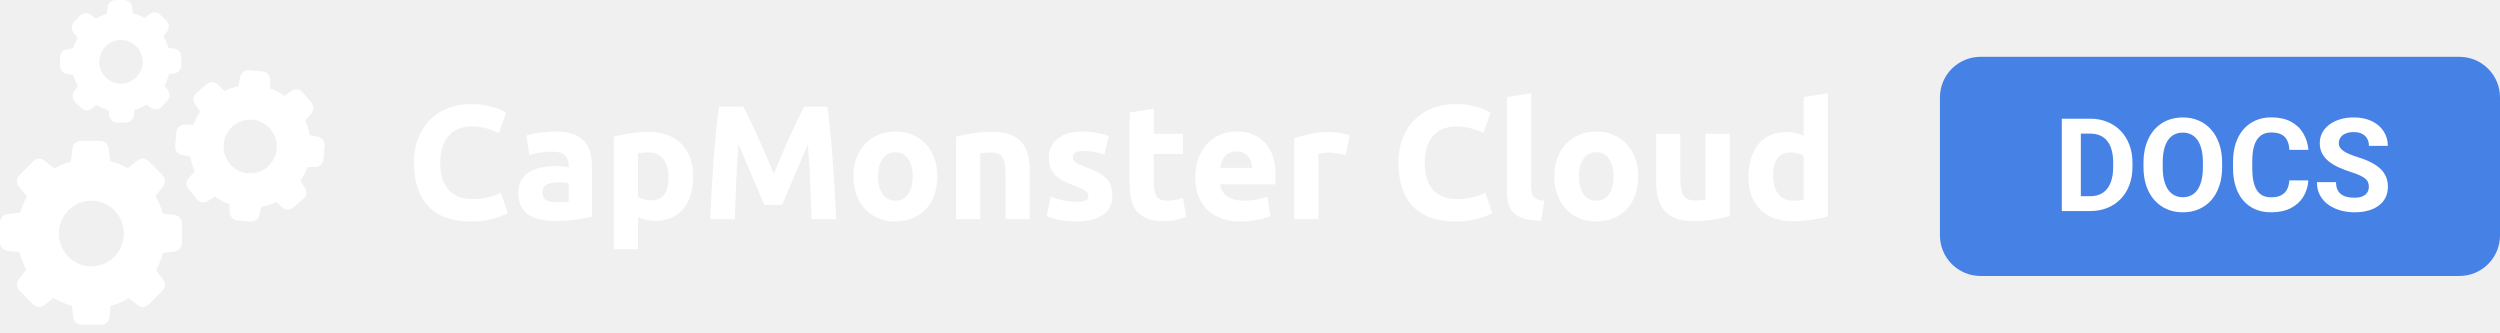
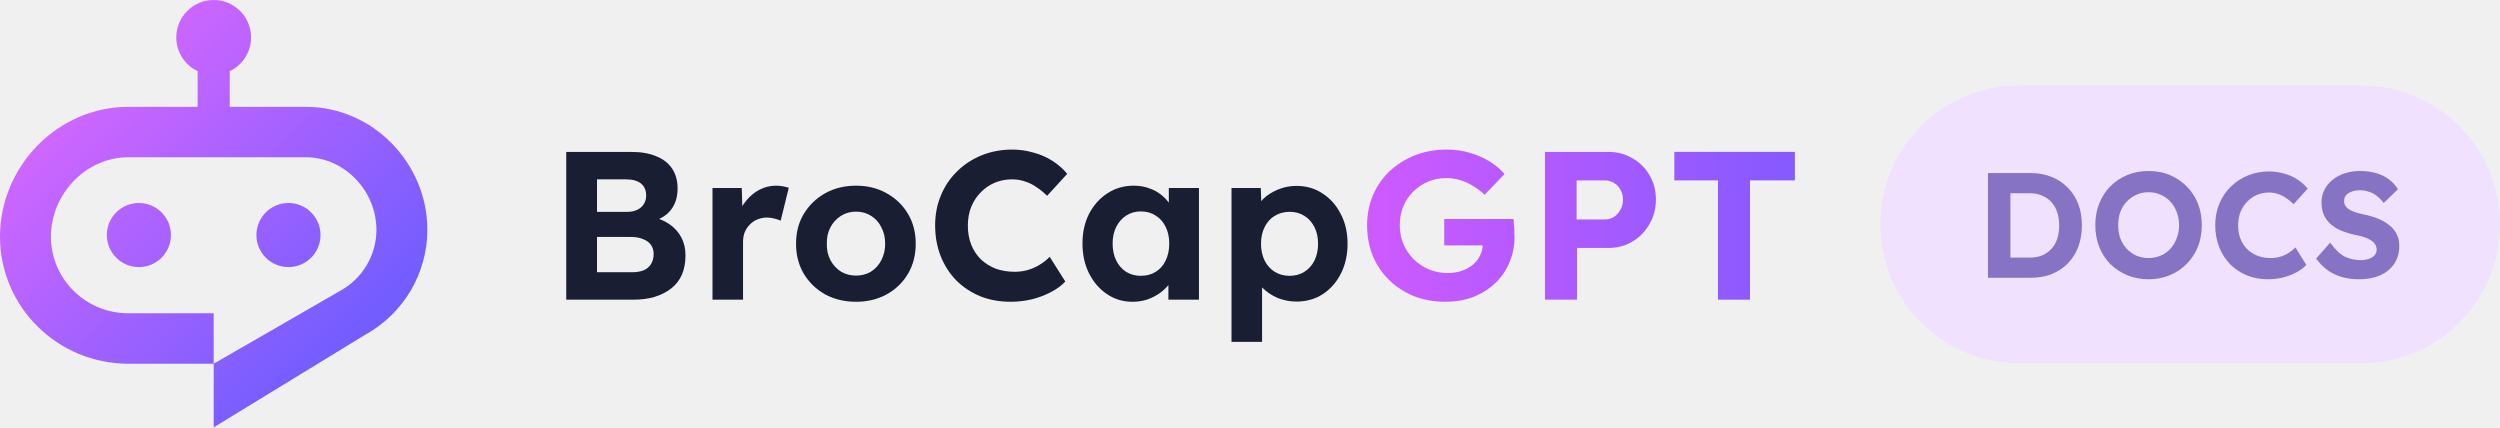
- <svg xmlns="http://www.w3.org/2000/svg" width="308" height="41" viewBox="0 0 308 41" fill="none">
-   <path d="M2.482 26.2C2.681 25.511 2.957 24.848 3.306 24.225L2.312 22.959C1.987 22.545 2.024 21.955 2.389 21.582L4.101 19.852C4.47 19.48 5.054 19.447 5.463 19.775L6.709 20.77C7.35 20.398 8.031 20.107 8.741 19.902L8.927 18.283C8.988 17.759 9.426 17.365 9.945 17.365H12.367C12.886 17.365 13.324 17.759 13.385 18.283L13.563 19.844C14.326 20.045 15.056 20.344 15.742 20.733L16.946 19.77C17.356 19.443 17.94 19.48 18.309 19.848L20.021 21.578C20.39 21.951 20.422 22.541 20.098 22.954L19.161 24.155C19.55 24.835 19.854 25.561 20.057 26.319L21.501 26.487C22.02 26.548 22.41 26.991 22.41 27.515V29.962C22.41 30.486 22.02 30.929 21.501 30.99L20.077 31.158C19.883 31.908 19.591 32.625 19.218 33.297L20.094 34.416C20.418 34.83 20.382 35.42 20.017 35.793L18.309 37.518C17.94 37.891 17.356 37.923 16.946 37.596L15.871 36.735C15.174 37.149 14.427 37.465 13.645 37.678L13.482 39.083C13.421 39.608 12.983 40.001 12.464 40.001H10.043C9.524 40.001 9.086 39.608 9.025 39.083L8.862 37.678C8.059 37.46 7.293 37.133 6.579 36.702L5.463 37.596C5.054 37.923 4.47 37.887 4.101 37.518L2.389 35.788C2.02 35.416 1.987 34.826 2.312 34.412L3.245 33.219C2.872 32.539 2.588 31.814 2.401 31.06L0.909 30.888C0.389 30.826 0 30.384 0 29.859V27.413C0 26.888 0.389 26.446 0.909 26.384L2.482 26.2ZM11.255 32.818C13.462 32.818 15.259 31.002 15.259 28.773C15.259 26.544 13.462 24.729 11.255 24.729C9.049 24.729 7.252 26.544 7.252 28.773C7.252 31.002 9.049 32.818 11.255 32.818Z" fill="white" />
-   <path d="M37.384 24.486L36.107 25.576C35.713 25.912 35.133 25.896 34.76 25.54L34.054 24.872C33.458 25.163 32.825 25.367 32.172 25.486L31.974 26.47C31.872 26.978 31.406 27.33 30.895 27.289L29.228 27.146C28.716 27.101 28.315 26.679 28.299 26.158L28.266 25.158C27.625 24.925 27.021 24.605 26.47 24.204L25.626 24.769C25.196 25.056 24.624 24.974 24.291 24.577L23.212 23.278C22.88 22.88 22.896 22.294 23.249 21.917L23.987 21.122C23.732 20.54 23.549 19.93 23.444 19.303L22.389 19.086C21.886 18.983 21.537 18.512 21.578 17.996L21.72 16.311C21.765 15.795 22.182 15.389 22.697 15.373L23.837 15.336C24.044 14.787 24.316 14.267 24.644 13.779L24.008 12.808C23.724 12.374 23.805 11.796 24.198 11.46L25.476 10.37C25.869 10.034 26.449 10.05 26.822 10.407L27.658 11.198C28.206 10.939 28.781 10.747 29.374 10.632L29.605 9.477C29.706 8.968 30.173 8.616 30.684 8.657L32.351 8.8C32.862 8.845 33.263 9.268 33.28 9.788L33.316 10.919C33.925 11.136 34.501 11.431 35.032 11.796L35.953 11.181C36.383 10.894 36.954 10.976 37.287 11.374L38.366 12.665C38.699 13.062 38.682 13.648 38.329 14.025L37.587 14.82C37.859 15.402 38.058 16.016 38.171 16.648L39.185 16.857C39.688 16.959 40.037 17.43 39.996 17.947L39.854 19.631C39.81 20.147 39.392 20.553 38.877 20.569L37.859 20.602C37.648 21.2 37.364 21.766 37.011 22.29L37.567 23.134C37.859 23.569 37.778 24.15 37.384 24.486ZM31.102 14.75C29.301 14.595 27.711 15.951 27.561 17.77C27.406 19.59 28.749 21.196 30.55 21.348C32.351 21.503 33.941 20.147 34.091 18.328C34.245 16.508 32.902 14.902 31.102 14.75Z" fill="white" />
-   <path d="M8.311 9.138C7.8 9.085 7.407 8.651 7.403 8.13L7.391 7.094C7.382 6.573 7.764 6.131 8.275 6.065L9.029 5.967C9.155 5.504 9.333 5.061 9.565 4.643L9.078 4.037C8.753 3.631 8.778 3.049 9.139 2.676L9.857 1.935C10.218 1.562 10.793 1.521 11.203 1.84L11.807 2.312C12.233 2.057 12.684 1.857 13.154 1.717L13.235 0.931C13.288 0.414 13.718 0.017 14.233 0.013L15.259 0C15.774 -0.008 16.212 0.377 16.277 0.894L16.371 1.639C16.882 1.767 17.368 1.959 17.831 2.213L18.399 1.75C18.8 1.422 19.376 1.447 19.745 1.812L20.479 2.537C20.849 2.902 20.889 3.483 20.573 3.897L20.139 4.467C20.406 4.918 20.613 5.397 20.755 5.901L21.428 5.971C21.94 6.024 22.333 6.458 22.337 6.979L22.349 8.016C22.357 8.536 21.976 8.979 21.465 9.044L20.808 9.13C20.682 9.63 20.496 10.114 20.252 10.564L20.662 11.072C20.986 11.478 20.962 12.06 20.601 12.433L19.883 13.175C19.522 13.548 18.946 13.588 18.537 13.269L18.046 12.888C17.583 13.171 17.088 13.388 16.569 13.535L16.504 14.179C16.452 14.695 16.022 15.092 15.507 15.097L14.48 15.109C13.965 15.117 13.527 14.732 13.462 14.216L13.381 13.576C12.846 13.437 12.331 13.224 11.852 12.945L11.345 13.363C10.944 13.691 10.368 13.666 9.998 13.302L9.26 12.572C8.891 12.208 8.851 11.626 9.167 11.212L9.601 10.646C9.35 10.196 9.151 9.716 9.021 9.212L8.311 9.138ZM14.935 10.31C16.407 10.294 17.587 9.069 17.571 7.581C17.555 6.094 16.342 4.901 14.87 4.918C13.398 4.934 12.217 6.159 12.233 7.647C12.25 9.134 13.462 10.327 14.935 10.31Z" fill="white" />
-   <path d="M57.92 27.281C55.667 27.281 53.947 26.654 52.76 25.401C51.587 24.148 51 22.368 51 20.061C51 18.914 51.18 17.894 51.54 17.001C51.9 16.094 52.393 15.334 53.02 14.721C53.647 14.094 54.393 13.621 55.26 13.301C56.127 12.981 57.067 12.821 58.08 12.821C58.667 12.821 59.2 12.868 59.68 12.961C60.16 13.041 60.58 13.141 60.94 13.261C61.3 13.368 61.6 13.481 61.84 13.601C62.08 13.721 62.253 13.814 62.36 13.881L61.46 16.401C61.033 16.174 60.533 15.981 59.96 15.821C59.4 15.661 58.76 15.581 58.04 15.581C57.56 15.581 57.087 15.661 56.62 15.821C56.167 15.981 55.76 16.241 55.4 16.601C55.053 16.948 54.773 17.401 54.56 17.961C54.347 18.521 54.24 19.201 54.24 20.001C54.24 20.641 54.307 21.241 54.44 21.801C54.587 22.348 54.813 22.821 55.12 23.221C55.44 23.621 55.853 23.941 56.36 24.181C56.867 24.408 57.48 24.521 58.2 24.521C58.653 24.521 59.06 24.494 59.42 24.441C59.78 24.388 60.1 24.328 60.38 24.261C60.66 24.181 60.907 24.094 61.12 24.001C61.333 23.908 61.527 23.821 61.7 23.741L62.56 26.241C62.12 26.508 61.5 26.748 60.7 26.961C59.9 27.174 58.973 27.281 57.92 27.281ZM68.584 24.921C68.877 24.921 69.157 24.914 69.424 24.901C69.691 24.888 69.904 24.868 70.064 24.841V22.581C69.944 22.554 69.764 22.528 69.524 22.501C69.284 22.474 69.064 22.461 68.864 22.461C68.584 22.461 68.317 22.481 68.064 22.521C67.824 22.548 67.611 22.608 67.424 22.701C67.237 22.794 67.091 22.921 66.984 23.081C66.877 23.241 66.824 23.441 66.824 23.681C66.824 24.148 66.977 24.474 67.284 24.661C67.604 24.834 68.037 24.921 68.584 24.921ZM68.344 16.201C69.224 16.201 69.957 16.301 70.544 16.501C71.131 16.701 71.597 16.988 71.944 17.361C72.304 17.734 72.557 18.188 72.704 18.721C72.851 19.254 72.924 19.848 72.924 20.501V26.701C72.497 26.794 71.904 26.901 71.144 27.021C70.384 27.154 69.464 27.221 68.384 27.221C67.704 27.221 67.084 27.161 66.524 27.041C65.977 26.921 65.504 26.728 65.104 26.461C64.704 26.181 64.397 25.821 64.184 25.381C63.971 24.941 63.864 24.401 63.864 23.761C63.864 23.148 63.984 22.628 64.224 22.201C64.477 21.774 64.811 21.434 65.224 21.181C65.637 20.928 66.111 20.748 66.644 20.641C67.177 20.521 67.731 20.461 68.304 20.461C68.691 20.461 69.031 20.481 69.324 20.521C69.631 20.548 69.877 20.588 70.064 20.641V20.361C70.064 19.854 69.911 19.448 69.604 19.141C69.297 18.834 68.764 18.681 68.004 18.681C67.497 18.681 66.997 18.721 66.504 18.801C66.011 18.868 65.584 18.968 65.224 19.101L64.844 16.701C65.017 16.648 65.231 16.594 65.484 16.541C65.751 16.474 66.037 16.421 66.344 16.381C66.651 16.328 66.971 16.288 67.304 16.261C67.651 16.221 67.997 16.201 68.344 16.201ZM82.359 21.821C82.359 20.901 82.152 20.168 81.739 19.621C81.325 19.061 80.712 18.781 79.899 18.781C79.632 18.781 79.385 18.794 79.159 18.821C78.932 18.834 78.745 18.854 78.599 18.881V24.261C78.785 24.381 79.025 24.481 79.319 24.561C79.625 24.641 79.932 24.681 80.239 24.681C81.652 24.681 82.359 23.728 82.359 21.821ZM85.399 21.741C85.399 22.554 85.299 23.294 85.099 23.961C84.899 24.628 84.605 25.201 84.219 25.681C83.832 26.161 83.352 26.534 82.779 26.801C82.205 27.068 81.545 27.201 80.799 27.201C80.385 27.201 79.999 27.161 79.639 27.081C79.279 27.001 78.932 26.888 78.599 26.741V30.701H75.619V16.841C75.885 16.761 76.192 16.688 76.539 16.621C76.885 16.541 77.245 16.474 77.619 16.421C78.005 16.368 78.392 16.328 78.779 16.301C79.179 16.261 79.559 16.241 79.919 16.241C80.785 16.241 81.559 16.374 82.239 16.641C82.919 16.894 83.492 17.261 83.959 17.741C84.425 18.208 84.779 18.781 85.019 19.461C85.272 20.141 85.399 20.901 85.399 21.741ZM91.569 13.141C91.809 13.581 92.082 14.128 92.389 14.781C92.709 15.421 93.036 16.121 93.369 16.881C93.716 17.628 94.056 18.394 94.389 19.181C94.722 19.968 95.036 20.708 95.329 21.401C95.622 20.708 95.936 19.968 96.269 19.181C96.602 18.394 96.936 17.628 97.269 16.881C97.616 16.121 97.942 15.421 98.249 14.781C98.569 14.128 98.849 13.581 99.089 13.141H101.929C102.062 14.061 102.182 15.094 102.289 16.241C102.409 17.374 102.509 18.561 102.589 19.801C102.682 21.028 102.762 22.261 102.829 23.501C102.909 24.741 102.976 25.908 103.029 27.001H99.989C99.949 25.654 99.896 24.188 99.829 22.601C99.762 21.014 99.662 19.414 99.529 17.801C99.289 18.361 99.022 18.981 98.729 19.661C98.436 20.341 98.142 21.021 97.849 21.701C97.569 22.381 97.296 23.034 97.029 23.661C96.762 24.274 96.536 24.801 96.349 25.241H94.169C93.982 24.801 93.756 24.274 93.489 23.661C93.222 23.034 92.942 22.381 92.649 21.701C92.369 21.021 92.082 20.341 91.789 19.661C91.496 18.981 91.229 18.361 90.989 17.801C90.856 19.414 90.756 21.014 90.689 22.601C90.622 24.188 90.569 25.654 90.529 27.001H87.489C87.542 25.908 87.602 24.741 87.669 23.501C87.749 22.261 87.829 21.028 87.909 19.801C88.002 18.561 88.102 17.374 88.209 16.241C88.329 15.094 88.456 14.061 88.589 13.141H91.569ZM115.478 21.721C115.478 22.548 115.358 23.308 115.118 24.001C114.878 24.681 114.532 25.268 114.078 25.761C113.625 26.241 113.078 26.614 112.438 26.881C111.812 27.148 111.105 27.281 110.318 27.281C109.545 27.281 108.838 27.148 108.198 26.881C107.572 26.614 107.032 26.241 106.578 25.761C106.125 25.268 105.772 24.681 105.518 24.001C105.265 23.308 105.138 22.548 105.138 21.721C105.138 20.894 105.265 20.141 105.518 19.461C105.785 18.781 106.145 18.201 106.598 17.721C107.065 17.241 107.612 16.868 108.238 16.601C108.878 16.334 109.572 16.201 110.318 16.201C111.078 16.201 111.772 16.334 112.398 16.601C113.038 16.868 113.585 17.241 114.038 17.721C114.492 18.201 114.845 18.781 115.098 19.461C115.352 20.141 115.478 20.894 115.478 21.721ZM112.438 21.721C112.438 20.801 112.252 20.081 111.878 19.561C111.518 19.028 110.998 18.761 110.318 18.761C109.638 18.761 109.112 19.028 108.738 19.561C108.365 20.081 108.178 20.801 108.178 21.721C108.178 22.641 108.365 23.374 108.738 23.921C109.112 24.454 109.638 24.721 110.318 24.721C110.998 24.721 111.518 24.454 111.878 23.921C112.252 23.374 112.438 22.641 112.438 21.721ZM117.787 16.841C118.293 16.694 118.947 16.561 119.747 16.441C120.547 16.308 121.387 16.241 122.267 16.241C123.16 16.241 123.9 16.361 124.487 16.601C125.087 16.828 125.56 17.154 125.907 17.581C126.253 18.008 126.5 18.514 126.647 19.101C126.793 19.688 126.867 20.341 126.867 21.061V27.001H123.887V21.421C123.887 20.461 123.76 19.781 123.507 19.381C123.253 18.981 122.78 18.781 122.087 18.781C121.873 18.781 121.647 18.794 121.407 18.821C121.167 18.834 120.953 18.854 120.767 18.881V27.001H117.787V16.841ZM132.584 24.861C133.131 24.861 133.517 24.808 133.744 24.701C133.971 24.594 134.084 24.388 134.084 24.081C134.084 23.841 133.937 23.634 133.644 23.461C133.351 23.274 132.904 23.068 132.304 22.841C131.837 22.668 131.411 22.488 131.024 22.301C130.651 22.114 130.331 21.894 130.064 21.641C129.797 21.374 129.591 21.061 129.444 20.701C129.297 20.341 129.224 19.908 129.224 19.401C129.224 18.414 129.591 17.634 130.324 17.061C131.057 16.488 132.064 16.201 133.344 16.201C133.984 16.201 134.597 16.261 135.184 16.381C135.771 16.488 136.237 16.608 136.584 16.741L136.064 19.061C135.717 18.941 135.337 18.834 134.924 18.741C134.524 18.648 134.071 18.601 133.564 18.601C132.631 18.601 132.164 18.861 132.164 19.381C132.164 19.501 132.184 19.608 132.224 19.701C132.264 19.794 132.344 19.888 132.464 19.981C132.584 20.061 132.744 20.154 132.944 20.261C133.157 20.354 133.424 20.461 133.744 20.581C134.397 20.821 134.937 21.061 135.364 21.301C135.791 21.528 136.124 21.781 136.364 22.061C136.617 22.328 136.791 22.628 136.884 22.961C136.991 23.294 137.044 23.681 137.044 24.121C137.044 25.161 136.651 25.948 135.864 26.481C135.091 27.014 133.991 27.281 132.564 27.281C131.631 27.281 130.851 27.201 130.224 27.041C129.611 26.881 129.184 26.748 128.944 26.641L129.444 24.221C129.951 24.421 130.471 24.581 131.004 24.701C131.537 24.808 132.064 24.861 132.584 24.861ZM139.171 13.861L142.151 13.381V16.481H145.731V18.961H142.151V22.661C142.151 23.288 142.258 23.788 142.471 24.161C142.698 24.534 143.144 24.721 143.811 24.721C144.131 24.721 144.458 24.694 144.791 24.641C145.138 24.574 145.451 24.488 145.731 24.381L146.151 26.701C145.791 26.848 145.391 26.974 144.951 27.081C144.511 27.188 143.971 27.241 143.331 27.241C142.518 27.241 141.844 27.134 141.311 26.921C140.778 26.694 140.351 26.388 140.031 26.001C139.711 25.601 139.484 25.121 139.351 24.561C139.231 24.001 139.171 23.381 139.171 22.701V13.861ZM147.267 21.821C147.267 20.888 147.407 20.074 147.687 19.381C147.981 18.674 148.361 18.088 148.827 17.621C149.294 17.154 149.827 16.801 150.427 16.561C151.041 16.321 151.667 16.201 152.307 16.201C153.801 16.201 154.981 16.661 155.847 17.581C156.714 18.488 157.147 19.828 157.147 21.601C157.147 21.774 157.141 21.968 157.127 22.181C157.114 22.381 157.101 22.561 157.087 22.721H150.327C150.394 23.334 150.681 23.821 151.187 24.181C151.694 24.541 152.374 24.721 153.227 24.721C153.774 24.721 154.307 24.674 154.827 24.581C155.361 24.474 155.794 24.348 156.127 24.201L156.527 26.621C156.367 26.701 156.154 26.781 155.887 26.861C155.621 26.941 155.321 27.008 154.987 27.061C154.667 27.128 154.321 27.181 153.947 27.221C153.574 27.261 153.201 27.281 152.827 27.281C151.881 27.281 151.054 27.141 150.347 26.861C149.654 26.581 149.074 26.201 148.607 25.721C148.154 25.228 147.814 24.648 147.587 23.981C147.374 23.314 147.267 22.594 147.267 21.821ZM154.267 20.681C154.254 20.428 154.207 20.181 154.127 19.941C154.061 19.701 153.947 19.488 153.787 19.301C153.641 19.114 153.447 18.961 153.207 18.841C152.981 18.721 152.694 18.661 152.347 18.661C152.014 18.661 151.727 18.721 151.487 18.841C151.247 18.948 151.047 19.094 150.887 19.281C150.727 19.468 150.601 19.688 150.507 19.941C150.427 20.181 150.367 20.428 150.327 20.681H154.267ZM165.787 19.121C165.52 19.054 165.207 18.988 164.847 18.921C164.487 18.841 164.1 18.801 163.687 18.801C163.5 18.801 163.274 18.821 163.007 18.861C162.754 18.888 162.56 18.921 162.427 18.961V27.001H159.447V17.041C159.98 16.854 160.607 16.681 161.327 16.521C162.06 16.348 162.874 16.261 163.767 16.261C163.927 16.261 164.12 16.274 164.347 16.301C164.574 16.314 164.8 16.341 165.027 16.381C165.254 16.408 165.48 16.448 165.707 16.501C165.934 16.541 166.127 16.594 166.287 16.661L165.787 19.121ZM179.209 27.281C176.956 27.281 175.236 26.654 174.049 25.401C172.876 24.148 172.289 22.368 172.289 20.061C172.289 18.914 172.469 17.894 172.829 17.001C173.189 16.094 173.682 15.334 174.309 14.721C174.936 14.094 175.682 13.621 176.549 13.301C177.416 12.981 178.356 12.821 179.369 12.821C179.956 12.821 180.489 12.868 180.969 12.961C181.449 13.041 181.869 13.141 182.229 13.261C182.589 13.368 182.889 13.481 183.129 13.601C183.369 13.721 183.542 13.814 183.649 13.881L182.749 16.401C182.322 16.174 181.822 15.981 181.249 15.821C180.689 15.661 180.049 15.581 179.329 15.581C178.849 15.581 178.376 15.661 177.909 15.821C177.456 15.981 177.049 16.241 176.689 16.601C176.342 16.948 176.062 17.401 175.849 17.961C175.636 18.521 175.529 19.201 175.529 20.001C175.529 20.641 175.596 21.241 175.729 21.801C175.876 22.348 176.102 22.821 176.409 23.221C176.729 23.621 177.142 23.941 177.649 24.181C178.156 24.408 178.769 24.521 179.489 24.521C179.942 24.521 180.349 24.494 180.709 24.441C181.069 24.388 181.389 24.328 181.669 24.261C181.949 24.181 182.196 24.094 182.409 24.001C182.622 23.908 182.816 23.821 182.989 23.741L183.849 26.241C183.409 26.508 182.789 26.748 181.989 26.961C181.189 27.174 180.262 27.281 179.209 27.281ZM189.858 27.201C188.991 27.188 188.284 27.094 187.738 26.921C187.204 26.748 186.778 26.508 186.458 26.201C186.151 25.881 185.938 25.501 185.818 25.061C185.711 24.608 185.658 24.101 185.658 23.541V11.961L188.638 11.481V22.941C188.638 23.208 188.658 23.448 188.698 23.661C188.738 23.874 188.811 24.054 188.918 24.201C189.038 24.348 189.204 24.468 189.418 24.561C189.631 24.654 189.918 24.714 190.278 24.741L189.858 27.201ZM201.826 21.721C201.826 22.548 201.706 23.308 201.466 24.001C201.226 24.681 200.879 25.268 200.426 25.761C199.973 26.241 199.426 26.614 198.786 26.881C198.159 27.148 197.453 27.281 196.666 27.281C195.893 27.281 195.186 27.148 194.546 26.881C193.919 26.614 193.379 26.241 192.926 25.761C192.473 25.268 192.119 24.681 191.866 24.001C191.613 23.308 191.486 22.548 191.486 21.721C191.486 20.894 191.613 20.141 191.866 19.461C192.133 18.781 192.493 18.201 192.946 17.721C193.413 17.241 193.959 16.868 194.586 16.601C195.226 16.334 195.919 16.201 196.666 16.201C197.426 16.201 198.119 16.334 198.746 16.601C199.386 16.868 199.933 17.241 200.386 17.721C200.839 18.201 201.193 18.781 201.446 19.461C201.699 20.141 201.826 20.894 201.826 21.721ZM198.786 21.721C198.786 20.801 198.599 20.081 198.226 19.561C197.866 19.028 197.346 18.761 196.666 18.761C195.986 18.761 195.459 19.028 195.086 19.561C194.713 20.081 194.526 20.801 194.526 21.721C194.526 22.641 194.713 23.374 195.086 23.921C195.459 24.454 195.986 24.721 196.666 24.721C197.346 24.721 197.866 24.454 198.226 23.921C198.599 23.374 198.786 22.641 198.786 21.721ZM213.114 26.641C212.608 26.788 211.954 26.921 211.154 27.041C210.354 27.174 209.514 27.241 208.634 27.241C207.741 27.241 206.994 27.121 206.394 26.881C205.808 26.641 205.341 26.308 204.994 25.881C204.648 25.441 204.401 24.921 204.254 24.321C204.108 23.721 204.034 23.061 204.034 22.341V16.481H207.014V21.981C207.014 22.941 207.141 23.634 207.394 24.061C207.648 24.488 208.121 24.701 208.814 24.701C209.028 24.701 209.254 24.694 209.494 24.681C209.734 24.654 209.948 24.628 210.134 24.601V16.481H213.114V26.641ZM218.452 21.661C218.452 22.581 218.658 23.321 219.072 23.881C219.485 24.441 220.098 24.721 220.912 24.721C221.178 24.721 221.425 24.714 221.652 24.701C221.878 24.674 222.065 24.648 222.212 24.621V19.201C222.025 19.081 221.778 18.981 221.472 18.901C221.178 18.821 220.878 18.781 220.572 18.781C219.158 18.781 218.452 19.741 218.452 21.661ZM225.192 26.661C224.925 26.741 224.618 26.821 224.272 26.901C223.925 26.968 223.558 27.028 223.172 27.081C222.798 27.134 222.412 27.174 222.012 27.201C221.625 27.241 221.252 27.261 220.892 27.261C220.025 27.261 219.252 27.134 218.572 26.881C217.892 26.628 217.318 26.268 216.852 25.801C216.385 25.321 216.025 24.748 215.772 24.081C215.532 23.401 215.412 22.641 215.412 21.801C215.412 20.948 215.518 20.181 215.732 19.501C215.945 18.808 216.252 18.221 216.652 17.741C217.052 17.261 217.538 16.894 218.112 16.641C218.698 16.388 219.365 16.261 220.112 16.261C220.525 16.261 220.892 16.301 221.212 16.381C221.545 16.461 221.878 16.574 222.212 16.721V11.961L225.192 11.481V26.661Z" fill="white" />
-   <rect x="239" y="7" width="69" height="27" rx="5" fill="#4682E6" />
-   <path d="M257.508 26H255.031L255.047 24.172H257.508C258.122 24.172 258.641 24.034 259.062 23.758C259.484 23.477 259.802 23.068 260.016 22.531C260.234 21.995 260.344 21.346 260.344 20.586V20.031C260.344 19.448 260.281 18.935 260.156 18.492C260.036 18.049 259.857 17.677 259.617 17.375C259.378 17.073 259.083 16.846 258.734 16.695C258.385 16.539 257.984 16.461 257.531 16.461H254.984V14.625H257.531C258.292 14.625 258.987 14.755 259.617 15.016C260.253 15.271 260.802 15.638 261.266 16.117C261.729 16.596 262.086 17.169 262.336 17.836C262.591 18.497 262.719 19.234 262.719 20.047V20.586C262.719 21.393 262.591 22.13 262.336 22.797C262.086 23.463 261.729 24.037 261.266 24.516C260.807 24.99 260.258 25.357 259.617 25.617C258.982 25.872 258.279 26 257.508 26ZM256.359 14.625V26H254.016V14.625H256.359ZM273.766 20.047V20.586C273.766 21.451 273.648 22.227 273.414 22.914C273.18 23.602 272.849 24.188 272.422 24.672C271.995 25.151 271.484 25.518 270.891 25.773C270.302 26.029 269.648 26.156 268.93 26.156C268.216 26.156 267.562 26.029 266.969 25.773C266.38 25.518 265.87 25.151 265.438 24.672C265.005 24.188 264.669 23.602 264.43 22.914C264.195 22.227 264.078 21.451 264.078 20.586V20.047C264.078 19.177 264.195 18.401 264.43 17.719C264.664 17.031 264.995 16.445 265.422 15.961C265.854 15.477 266.365 15.107 266.953 14.852C267.547 14.596 268.201 14.469 268.914 14.469C269.633 14.469 270.286 14.596 270.875 14.852C271.469 15.107 271.979 15.477 272.406 15.961C272.839 16.445 273.172 17.031 273.406 17.719C273.646 18.401 273.766 19.177 273.766 20.047ZM271.398 20.586V20.031C271.398 19.427 271.344 18.896 271.234 18.438C271.125 17.979 270.964 17.594 270.75 17.281C270.536 16.969 270.276 16.734 269.969 16.578C269.661 16.417 269.31 16.336 268.914 16.336C268.518 16.336 268.167 16.417 267.859 16.578C267.557 16.734 267.299 16.969 267.086 17.281C266.878 17.594 266.719 17.979 266.609 18.438C266.5 18.896 266.445 19.427 266.445 20.031V20.586C266.445 21.185 266.5 21.716 266.609 22.18C266.719 22.638 266.88 23.026 267.094 23.344C267.307 23.656 267.568 23.893 267.875 24.055C268.182 24.216 268.534 24.297 268.93 24.297C269.326 24.297 269.677 24.216 269.984 24.055C270.292 23.893 270.549 23.656 270.758 23.344C270.966 23.026 271.125 22.638 271.234 22.18C271.344 21.716 271.398 21.185 271.398 20.586ZM282.047 22.227H284.383C284.336 22.992 284.125 23.672 283.75 24.266C283.38 24.859 282.862 25.323 282.195 25.656C281.534 25.99 280.737 26.156 279.805 26.156C279.076 26.156 278.422 26.031 277.844 25.781C277.266 25.526 276.771 25.162 276.359 24.688C275.953 24.213 275.643 23.641 275.43 22.969C275.216 22.297 275.109 21.544 275.109 20.711V19.922C275.109 19.088 275.219 18.336 275.438 17.664C275.661 16.987 275.979 16.412 276.391 15.938C276.807 15.463 277.305 15.099 277.883 14.844C278.461 14.588 279.107 14.461 279.82 14.461C280.768 14.461 281.568 14.633 282.219 14.977C282.875 15.32 283.383 15.794 283.742 16.398C284.107 17.003 284.326 17.69 284.398 18.461H282.055C282.029 18.003 281.938 17.615 281.781 17.297C281.625 16.974 281.388 16.732 281.07 16.57C280.758 16.404 280.341 16.32 279.82 16.32C279.43 16.32 279.089 16.393 278.797 16.539C278.505 16.685 278.26 16.906 278.062 17.203C277.865 17.5 277.716 17.875 277.617 18.328C277.523 18.776 277.477 19.302 277.477 19.906V20.711C277.477 21.299 277.521 21.818 277.609 22.266C277.698 22.708 277.833 23.083 278.016 23.391C278.203 23.693 278.443 23.922 278.734 24.078C279.031 24.229 279.388 24.305 279.805 24.305C280.294 24.305 280.698 24.227 281.016 24.07C281.333 23.914 281.576 23.682 281.742 23.375C281.914 23.068 282.016 22.685 282.047 22.227ZM291.844 23.023C291.844 22.82 291.812 22.638 291.75 22.477C291.693 22.31 291.583 22.159 291.422 22.023C291.26 21.883 291.034 21.745 290.742 21.609C290.451 21.474 290.073 21.333 289.609 21.188C289.094 21.021 288.604 20.833 288.141 20.625C287.682 20.417 287.276 20.174 286.922 19.898C286.573 19.617 286.297 19.292 286.094 18.922C285.896 18.552 285.797 18.122 285.797 17.633C285.797 17.159 285.901 16.729 286.109 16.344C286.318 15.953 286.609 15.62 286.984 15.344C287.359 15.062 287.802 14.846 288.312 14.695C288.828 14.544 289.393 14.469 290.008 14.469C290.846 14.469 291.578 14.62 292.203 14.922C292.828 15.224 293.312 15.638 293.656 16.164C294.005 16.69 294.18 17.292 294.18 17.969H291.852C291.852 17.635 291.781 17.344 291.641 17.094C291.505 16.838 291.297 16.638 291.016 16.492C290.74 16.346 290.391 16.273 289.969 16.273C289.562 16.273 289.224 16.336 288.953 16.461C288.682 16.581 288.479 16.745 288.344 16.953C288.208 17.156 288.141 17.385 288.141 17.641C288.141 17.833 288.188 18.008 288.281 18.164C288.38 18.32 288.526 18.466 288.719 18.602C288.911 18.737 289.148 18.865 289.43 18.984C289.711 19.104 290.036 19.221 290.406 19.336C291.026 19.523 291.57 19.734 292.039 19.969C292.513 20.203 292.909 20.466 293.227 20.758C293.544 21.049 293.784 21.38 293.945 21.75C294.107 22.12 294.188 22.539 294.188 23.008C294.188 23.503 294.091 23.945 293.898 24.336C293.706 24.727 293.427 25.057 293.062 25.328C292.698 25.599 292.263 25.805 291.758 25.945C291.253 26.086 290.688 26.156 290.062 26.156C289.5 26.156 288.945 26.083 288.398 25.938C287.852 25.787 287.354 25.56 286.906 25.258C286.464 24.956 286.109 24.57 285.844 24.102C285.578 23.633 285.445 23.078 285.445 22.438H287.797C287.797 22.792 287.852 23.091 287.961 23.336C288.07 23.581 288.224 23.779 288.422 23.93C288.625 24.081 288.865 24.19 289.141 24.258C289.422 24.326 289.729 24.359 290.062 24.359C290.469 24.359 290.802 24.302 291.062 24.188C291.328 24.073 291.523 23.914 291.648 23.711C291.779 23.508 291.844 23.279 291.844 23.023Z" fill="white" />
+ <svg xmlns="http://www.w3.org/2000/svg" width="234" height="40" viewBox="0 0 234 40" fill="none">
+   <path d="M160.799 28.049V16.885H156.718V14.218H168V16.885H163.799V28.049H160.799Z" fill="url(#paint0_linear_712_477)" />
+   <path d="M144.61 28.049V14.218H150.551C151.378 14.218 152.124 14.415 152.791 14.81C153.471 15.193 154.005 15.719 154.391 16.391C154.791 17.063 154.992 17.82 154.992 18.663C154.992 19.52 154.791 20.29 154.391 20.975C154.005 21.66 153.471 22.207 152.791 22.615C152.124 23.01 151.378 23.208 150.551 23.208H147.61V28.049H144.61ZM147.57 20.54H150.211C150.531 20.54 150.818 20.461 151.071 20.303C151.324 20.132 151.524 19.908 151.671 19.631C151.831 19.355 151.911 19.039 151.911 18.683C151.911 18.328 151.831 18.018 151.671 17.755C151.524 17.478 151.324 17.267 151.071 17.122C150.818 16.964 150.531 16.885 150.211 16.885H147.57V20.54Z" fill="url(#paint1_linear_712_477)" />
+   <path d="M135.301 28.246C134.221 28.246 133.227 28.068 132.321 27.712C131.427 27.343 130.654 26.836 130 26.191C129.347 25.545 128.84 24.788 128.48 23.919C128.133 23.049 127.96 22.108 127.96 21.093C127.96 20.079 128.14 19.144 128.5 18.288C128.873 17.418 129.394 16.667 130.06 16.035C130.74 15.39 131.534 14.889 132.441 14.534C133.347 14.178 134.341 14 135.421 14C136.168 14 136.881 14.099 137.561 14.296C138.242 14.494 138.862 14.764 139.422 15.107C139.982 15.449 140.449 15.844 140.822 16.292L138.962 18.228C138.615 17.899 138.248 17.622 137.862 17.398C137.488 17.161 137.095 16.983 136.681 16.865C136.268 16.733 135.841 16.667 135.401 16.667C134.774 16.667 134.194 16.779 133.661 17.003C133.141 17.227 132.681 17.537 132.281 17.932C131.881 18.327 131.567 18.795 131.34 19.335C131.127 19.875 131.02 20.461 131.02 21.093C131.02 21.712 131.134 22.299 131.361 22.852C131.601 23.392 131.921 23.866 132.321 24.274C132.734 24.669 133.214 24.986 133.761 25.223C134.308 25.447 134.894 25.559 135.521 25.559C135.961 25.559 136.381 25.493 136.781 25.361C137.181 25.229 137.528 25.045 137.822 24.808C138.128 24.558 138.362 24.268 138.522 23.938C138.695 23.609 138.782 23.26 138.782 22.891V22.417L139.182 22.97H135.181V20.5H141.662C141.675 20.645 141.689 20.823 141.702 21.034C141.729 21.245 141.742 21.456 141.742 21.666C141.755 21.864 141.762 22.022 141.762 22.14C141.762 23.036 141.595 23.859 141.262 24.61C140.942 25.361 140.489 26.006 139.902 26.547C139.328 27.087 138.648 27.508 137.862 27.811C137.075 28.101 136.221 28.246 135.301 28.246Z" fill="url(#paint2_linear_712_477)" />
+   <path d="M115.27 32L115.27 17.596H118.01L118.09 19.948L117.57 19.77C117.664 19.348 117.89 18.96 118.25 18.604C118.624 18.248 119.084 17.959 119.631 17.735C120.177 17.511 120.751 17.399 121.351 17.399C122.271 17.399 123.085 17.636 123.791 18.11C124.511 18.571 125.078 19.21 125.492 20.027C125.918 20.83 126.132 21.759 126.132 22.813C126.132 23.853 125.925 24.782 125.512 25.599C125.098 26.415 124.531 27.061 123.811 27.535C123.091 27.996 122.271 28.227 121.351 28.227C120.738 28.227 120.151 28.114 119.591 27.891C119.044 27.654 118.577 27.344 118.19 26.962C117.804 26.58 117.564 26.172 117.47 25.737L118.13 25.46V32H115.27ZM120.711 25.816C121.231 25.816 121.691 25.691 122.091 25.441C122.491 25.19 122.805 24.841 123.031 24.393C123.258 23.932 123.371 23.405 123.371 22.813C123.371 22.22 123.258 21.7 123.031 21.252C122.805 20.804 122.491 20.455 122.091 20.205C121.704 19.954 121.244 19.829 120.711 19.829C120.177 19.829 119.711 19.954 119.311 20.205C118.911 20.442 118.597 20.791 118.371 21.252C118.144 21.7 118.03 22.22 118.03 22.813C118.03 23.405 118.144 23.932 118.371 24.393C118.597 24.841 118.911 25.19 119.311 25.441C119.711 25.691 120.177 25.816 120.711 25.816Z" fill="#191E32" />
+   <path d="M106.001 28.246C105.121 28.246 104.328 28.009 103.621 27.535C102.914 27.061 102.354 26.415 101.941 25.598C101.527 24.782 101.32 23.846 101.32 22.793C101.32 21.739 101.527 20.81 101.941 20.007C102.367 19.19 102.941 18.551 103.661 18.09C104.381 17.616 105.201 17.379 106.121 17.379C106.641 17.379 107.115 17.458 107.541 17.616C107.981 17.761 108.362 17.965 108.682 18.229C109.015 18.492 109.295 18.795 109.522 19.137C109.748 19.48 109.908 19.849 110.002 20.244L109.402 20.145V17.596H112.222V28.048H109.362V25.539L110.002 25.48C109.895 25.849 109.722 26.198 109.482 26.527C109.242 26.856 108.942 27.153 108.582 27.416C108.235 27.666 107.841 27.871 107.401 28.029C106.961 28.174 106.495 28.246 106.001 28.246ZM106.781 25.816C107.315 25.816 107.781 25.691 108.182 25.44C108.582 25.19 108.888 24.841 109.102 24.393C109.328 23.932 109.442 23.399 109.442 22.793C109.442 22.2 109.328 21.68 109.102 21.232C108.888 20.784 108.582 20.435 108.182 20.185C107.781 19.921 107.315 19.789 106.781 19.789C106.261 19.789 105.801 19.921 105.401 20.185C105.014 20.435 104.708 20.784 104.481 21.232C104.254 21.68 104.141 22.2 104.141 22.793C104.141 23.399 104.254 23.932 104.481 24.393C104.708 24.841 105.014 25.19 105.401 25.44C105.801 25.691 106.261 25.816 106.781 25.816Z" fill="#191E32" />
+   <path d="M94.59 28.246C93.564 28.246 92.617 28.075 91.75 27.732C90.897 27.376 90.15 26.882 89.51 26.25C88.883 25.605 88.396 24.847 88.049 23.978C87.703 23.095 87.529 22.134 87.529 21.093C87.529 20.079 87.709 19.144 88.069 18.288C88.429 17.418 88.936 16.667 89.59 16.035C90.243 15.39 91.01 14.889 91.89 14.534C92.77 14.178 93.724 14 94.75 14C95.417 14 96.071 14.092 96.711 14.277C97.364 14.448 97.958 14.705 98.491 15.047C99.038 15.39 99.504 15.798 99.891 16.272L98.011 18.327C97.691 18.011 97.358 17.741 97.011 17.517C96.677 17.28 96.317 17.102 95.931 16.983C95.557 16.852 95.157 16.786 94.73 16.786C94.157 16.786 93.617 16.891 93.11 17.102C92.617 17.313 92.183 17.609 91.81 17.991C91.437 18.36 91.136 18.814 90.91 19.355C90.697 19.881 90.59 20.468 90.59 21.113C90.59 21.772 90.697 22.371 90.91 22.911C91.123 23.438 91.423 23.892 91.81 24.274C92.197 24.643 92.657 24.933 93.19 25.144C93.737 25.341 94.337 25.44 94.99 25.44C95.417 25.44 95.831 25.381 96.231 25.262C96.631 25.144 96.998 24.979 97.331 24.768C97.678 24.558 97.984 24.314 98.251 24.037L99.711 26.349C99.391 26.705 98.958 27.027 98.411 27.317C97.878 27.607 97.278 27.837 96.611 28.009C95.944 28.167 95.27 28.246 94.59 28.246Z" fill="#191E32" />
+   <path d="M80.131 28.246C79.051 28.246 78.084 28.015 77.231 27.554C76.391 27.08 75.724 26.435 75.231 25.618C74.751 24.801 74.51 23.866 74.51 22.812C74.51 21.759 74.751 20.83 75.231 20.026C75.724 19.21 76.391 18.564 77.231 18.09C78.084 17.616 79.051 17.379 80.131 17.379C81.198 17.379 82.152 17.616 82.992 18.09C83.845 18.564 84.512 19.21 84.992 20.026C85.472 20.83 85.712 21.759 85.712 22.812C85.712 23.866 85.472 24.801 84.992 25.618C84.512 26.435 83.845 27.08 82.992 27.554C82.152 28.015 81.198 28.246 80.131 28.246ZM80.131 25.796C80.651 25.796 81.118 25.671 81.532 25.421C81.945 25.157 82.265 24.801 82.492 24.354C82.732 23.893 82.852 23.379 82.852 22.812C82.852 22.233 82.732 21.719 82.492 21.271C82.265 20.81 81.945 20.455 81.532 20.204C81.118 19.941 80.651 19.809 80.131 19.809C79.598 19.809 79.125 19.941 78.711 20.204C78.298 20.468 77.971 20.823 77.731 21.271C77.491 21.719 77.378 22.233 77.391 22.812C77.378 23.379 77.491 23.893 77.731 24.354C77.971 24.801 78.298 25.157 78.711 25.421C79.125 25.671 79.598 25.796 80.131 25.796Z" fill="#191E32" />
+   <path d="M66.689 28.048V17.596H69.429L69.529 20.955L69.049 20.264C69.209 19.724 69.469 19.236 69.829 18.802C70.189 18.354 70.609 18.005 71.09 17.754C71.583 17.504 72.096 17.379 72.63 17.379C72.856 17.379 73.076 17.399 73.29 17.438C73.503 17.478 73.683 17.524 73.83 17.576L73.07 20.659C72.91 20.58 72.716 20.514 72.49 20.461C72.263 20.395 72.03 20.362 71.79 20.362C71.47 20.362 71.17 20.422 70.889 20.54C70.623 20.646 70.389 20.804 70.189 21.014C69.989 21.212 69.829 21.449 69.709 21.726C69.603 22.002 69.549 22.305 69.549 22.635V28.048H66.689Z" fill="#191E32" />
+   <path d="M53 28.049V14.218H59.081C60.014 14.218 60.801 14.356 61.441 14.633C62.095 14.896 62.588 15.285 62.922 15.798C63.255 16.312 63.422 16.925 63.422 17.636C63.422 18.426 63.222 19.085 62.822 19.612C62.422 20.139 61.848 20.501 61.101 20.698L61.081 20.303C61.695 20.448 62.235 20.685 62.702 21.015C63.168 21.344 63.528 21.752 63.782 22.24C64.035 22.727 64.162 23.28 64.162 23.899C64.162 24.584 64.048 25.19 63.822 25.717C63.595 26.231 63.262 26.659 62.822 27.001C62.382 27.344 61.861 27.607 61.261 27.792C60.675 27.963 60.014 28.049 59.281 28.049H53ZM55.88 25.48H59.161C59.588 25.48 59.948 25.421 60.241 25.302C60.548 25.17 60.781 24.973 60.941 24.709C61.101 24.446 61.181 24.136 61.181 23.781C61.181 23.438 61.095 23.148 60.921 22.911C60.748 22.674 60.501 22.497 60.181 22.378C59.874 22.246 59.501 22.18 59.061 22.18H55.88V25.48ZM55.88 19.829H58.721C59.081 19.829 59.394 19.763 59.661 19.631C59.928 19.5 60.128 19.322 60.261 19.098C60.408 18.874 60.481 18.611 60.481 18.308C60.481 17.82 60.321 17.445 60.001 17.181C59.681 16.918 59.201 16.786 58.561 16.786H55.88V19.829Z" fill="#191E32" />
+   <path fill-rule="evenodd" clip-rule="evenodd" d="M21.5 6.663C22.683 6.101 23.5 4.896 23.5 3.5C23.5 1.567 21.933 0 20 0C18.067 0 16.5 1.567 16.5 3.5C16.5 4.896 17.317 6.101 18.5 6.663V10H16H12.01C5.377 10 0 15.581 0 22.15C0 28.719 5.377 34.044 12.01 34.044H20V40L34.176 31.337C37.772 29.349 40 25.59 40 21.511C40 15.295 34.912 10 28.635 10H24H21.5V6.663ZM20 34.044L31.852 27.215C33.939 26.061 35.233 23.879 35.233 21.511C35.233 17.903 32.279 14.721 28.635 14.721H12.01C8.01 14.721 4.767 18.189 4.767 22.15C4.767 26.111 8.01 29.323 12.01 29.323H20V34.044ZM16 22C16 23.657 14.657 25 13 25C11.343 25 10 23.657 10 22C10 20.343 11.343 19 13 19C14.657 19 16 20.343 16 22ZM30 22C30 23.657 28.657 25 27 25C25.343 25 24 23.657 24 22C24 20.343 25.343 19 27 19C28.657 19 30 20.343 30 22Z" fill="url(#paint3_linear_712_477)" />
+   <rect x="176" y="8" width="58" height="26" rx="13" fill="#F0E1FF" />
+   <path d="M186.074 26V16.2H190.092C190.81 16.2 191.459 16.321 192.038 16.564C192.626 16.797 193.13 17.133 193.55 17.572C193.979 18.001 194.306 18.515 194.53 19.112C194.754 19.709 194.866 20.372 194.866 21.1C194.866 21.819 194.754 22.481 194.53 23.088C194.306 23.685 193.984 24.203 193.564 24.642C193.144 25.071 192.64 25.407 192.052 25.65C191.464 25.883 190.81 26 190.092 26H186.074ZM188.174 24.474L187.95 24.11H190.022C190.442 24.11 190.82 24.04 191.156 23.9C191.492 23.751 191.776 23.55 192.01 23.298C192.252 23.037 192.434 22.719 192.556 22.346C192.677 21.973 192.738 21.557 192.738 21.1C192.738 20.643 192.677 20.232 192.556 19.868C192.434 19.495 192.252 19.177 192.01 18.916C191.776 18.655 191.492 18.454 191.156 18.314C190.82 18.165 190.442 18.09 190.022 18.09H187.908L188.174 17.754V24.474ZM201.105 26.14C200.387 26.14 199.724 26.014 199.117 25.762C198.511 25.51 197.979 25.16 197.521 24.712C197.073 24.255 196.728 23.718 196.485 23.102C196.243 22.477 196.121 21.8 196.121 21.072C196.121 20.335 196.243 19.663 196.485 19.056C196.728 18.44 197.073 17.903 197.521 17.446C197.979 16.989 198.511 16.634 199.117 16.382C199.724 16.13 200.387 16.004 201.105 16.004C201.833 16.004 202.496 16.13 203.093 16.382C203.7 16.634 204.227 16.989 204.675 17.446C205.133 17.903 205.483 18.44 205.725 19.056C205.968 19.672 206.089 20.344 206.089 21.072C206.089 21.8 205.968 22.472 205.725 23.088C205.483 23.704 205.133 24.241 204.675 24.698C204.227 25.155 203.7 25.51 203.093 25.762C202.496 26.014 201.833 26.14 201.105 26.14ZM201.105 24.152C201.516 24.152 201.894 24.077 202.239 23.928C202.594 23.779 202.897 23.564 203.149 23.284C203.401 23.004 203.597 22.677 203.737 22.304C203.887 21.931 203.961 21.52 203.961 21.072C203.961 20.624 203.887 20.213 203.737 19.84C203.597 19.467 203.401 19.145 203.149 18.874C202.897 18.594 202.594 18.379 202.239 18.23C201.894 18.071 201.516 17.992 201.105 17.992C200.695 17.992 200.317 18.071 199.971 18.23C199.626 18.379 199.323 18.594 199.061 18.874C198.8 19.145 198.599 19.467 198.459 19.84C198.329 20.213 198.263 20.624 198.263 21.072C198.263 21.52 198.329 21.931 198.459 22.304C198.599 22.677 198.8 23.004 199.061 23.284C199.323 23.564 199.626 23.779 199.971 23.928C200.317 24.077 200.695 24.152 201.105 24.152ZM212.288 26.14C211.569 26.14 210.906 26.019 210.3 25.776C209.702 25.524 209.18 25.174 208.732 24.726C208.293 24.269 207.952 23.732 207.71 23.116C207.467 22.491 207.346 21.809 207.346 21.072C207.346 20.353 207.472 19.691 207.724 19.084C207.976 18.468 208.33 17.936 208.788 17.488C209.245 17.031 209.782 16.676 210.398 16.424C211.014 16.172 211.681 16.046 212.4 16.046C212.866 16.046 213.324 16.111 213.772 16.242C214.229 16.363 214.644 16.545 215.018 16.788C215.4 17.031 215.727 17.32 215.998 17.656L214.682 19.112C214.458 18.888 214.224 18.697 213.982 18.538C213.748 18.37 213.496 18.244 213.226 18.16C212.964 18.067 212.684 18.02 212.386 18.02C211.984 18.02 211.606 18.095 211.252 18.244C210.906 18.393 210.603 18.603 210.342 18.874C210.08 19.135 209.87 19.457 209.712 19.84C209.562 20.213 209.488 20.629 209.488 21.086C209.488 21.553 209.562 21.977 209.712 22.36C209.861 22.733 210.071 23.055 210.342 23.326C210.612 23.587 210.934 23.793 211.308 23.942C211.69 24.082 212.11 24.152 212.568 24.152C212.866 24.152 213.156 24.11 213.436 24.026C213.716 23.942 213.972 23.825 214.206 23.676C214.448 23.527 214.663 23.354 214.85 23.158L215.872 24.796C215.648 25.048 215.344 25.277 214.962 25.482C214.588 25.687 214.168 25.851 213.702 25.972C213.235 26.084 212.764 26.14 212.288 26.14ZM220.82 26.14C220.213 26.14 219.658 26.065 219.154 25.916C218.659 25.767 218.216 25.547 217.824 25.258C217.441 24.969 217.096 24.619 216.788 24.208L218.104 22.71C218.561 23.345 219.014 23.779 219.462 24.012C219.919 24.236 220.414 24.348 220.946 24.348C221.235 24.348 221.492 24.311 221.716 24.236C221.949 24.152 222.131 24.035 222.262 23.886C222.393 23.737 222.458 23.559 222.458 23.354C222.458 23.205 222.425 23.069 222.36 22.948C222.295 22.817 222.201 22.705 222.08 22.612C221.959 22.509 221.814 22.421 221.646 22.346C221.478 22.262 221.291 22.192 221.086 22.136C220.881 22.071 220.657 22.019 220.414 21.982C219.891 21.861 219.434 21.716 219.042 21.548C218.65 21.371 218.323 21.156 218.062 20.904C217.801 20.643 217.605 20.349 217.474 20.022C217.353 19.695 217.292 19.327 217.292 18.916C217.292 18.496 217.385 18.109 217.572 17.754C217.759 17.39 218.015 17.077 218.342 16.816C218.678 16.555 219.061 16.354 219.49 16.214C219.929 16.074 220.391 16.004 220.876 16.004C221.473 16.004 221.996 16.074 222.444 16.214C222.892 16.345 223.279 16.536 223.606 16.788C223.942 17.04 224.222 17.348 224.446 17.712L223.116 19C222.92 18.739 222.705 18.519 222.472 18.342C222.248 18.165 222.001 18.034 221.73 17.95C221.469 17.857 221.198 17.81 220.918 17.81C220.61 17.81 220.344 17.852 220.12 17.936C219.896 18.011 219.719 18.123 219.588 18.272C219.467 18.421 219.406 18.603 219.406 18.818C219.406 18.986 219.448 19.135 219.532 19.266C219.616 19.397 219.737 19.513 219.896 19.616C220.055 19.709 220.246 19.793 220.47 19.868C220.694 19.943 220.941 20.008 221.212 20.064C221.725 20.167 222.187 20.302 222.598 20.47C223.009 20.638 223.359 20.843 223.648 21.086C223.947 21.319 224.175 21.599 224.334 21.926C224.493 22.243 224.572 22.603 224.572 23.004C224.572 23.667 224.413 24.231 224.096 24.698C223.779 25.165 223.34 25.524 222.78 25.776C222.22 26.019 221.567 26.14 220.82 26.14Z" fill="#8773C3" />
+   <defs>
+     <linearGradient id="paint0_linear_712_477" x1="128.8" y1="20.145" x2="169.199" y2="20.145" gradientUnits="userSpaceOnUse">
+       <stop stop-color="#CD5AFF" />
+       <stop offset="1" stop-color="#825AFF" />
+     </linearGradient>
+     <linearGradient id="paint1_linear_712_477" x1="128.8" y1="20.145" x2="169.198" y2="20.145" gradientUnits="userSpaceOnUse">
+       <stop stop-color="#CD5AFF" />
+       <stop offset="1" stop-color="#825AFF" />
+     </linearGradient>
+     <linearGradient id="paint2_linear_712_477" x1="128.8" y1="20.145" x2="169.199" y2="20.145" gradientUnits="userSpaceOnUse">
+       <stop stop-color="#CD5AFF" />
+       <stop offset="1" stop-color="#825AFF" />
+     </linearGradient>
+     <linearGradient id="paint3_linear_712_477" x1="0" y1="0" x2="40" y2="40" gradientUnits="userSpaceOnUse">
+       <stop stop-color="#F05AFF" />
+       <stop offset="0" stop-color="#F069FF" />
+       <stop offset="1" stop-color="#555AFF" />
+     </linearGradient>
+   </defs>
</svg>
